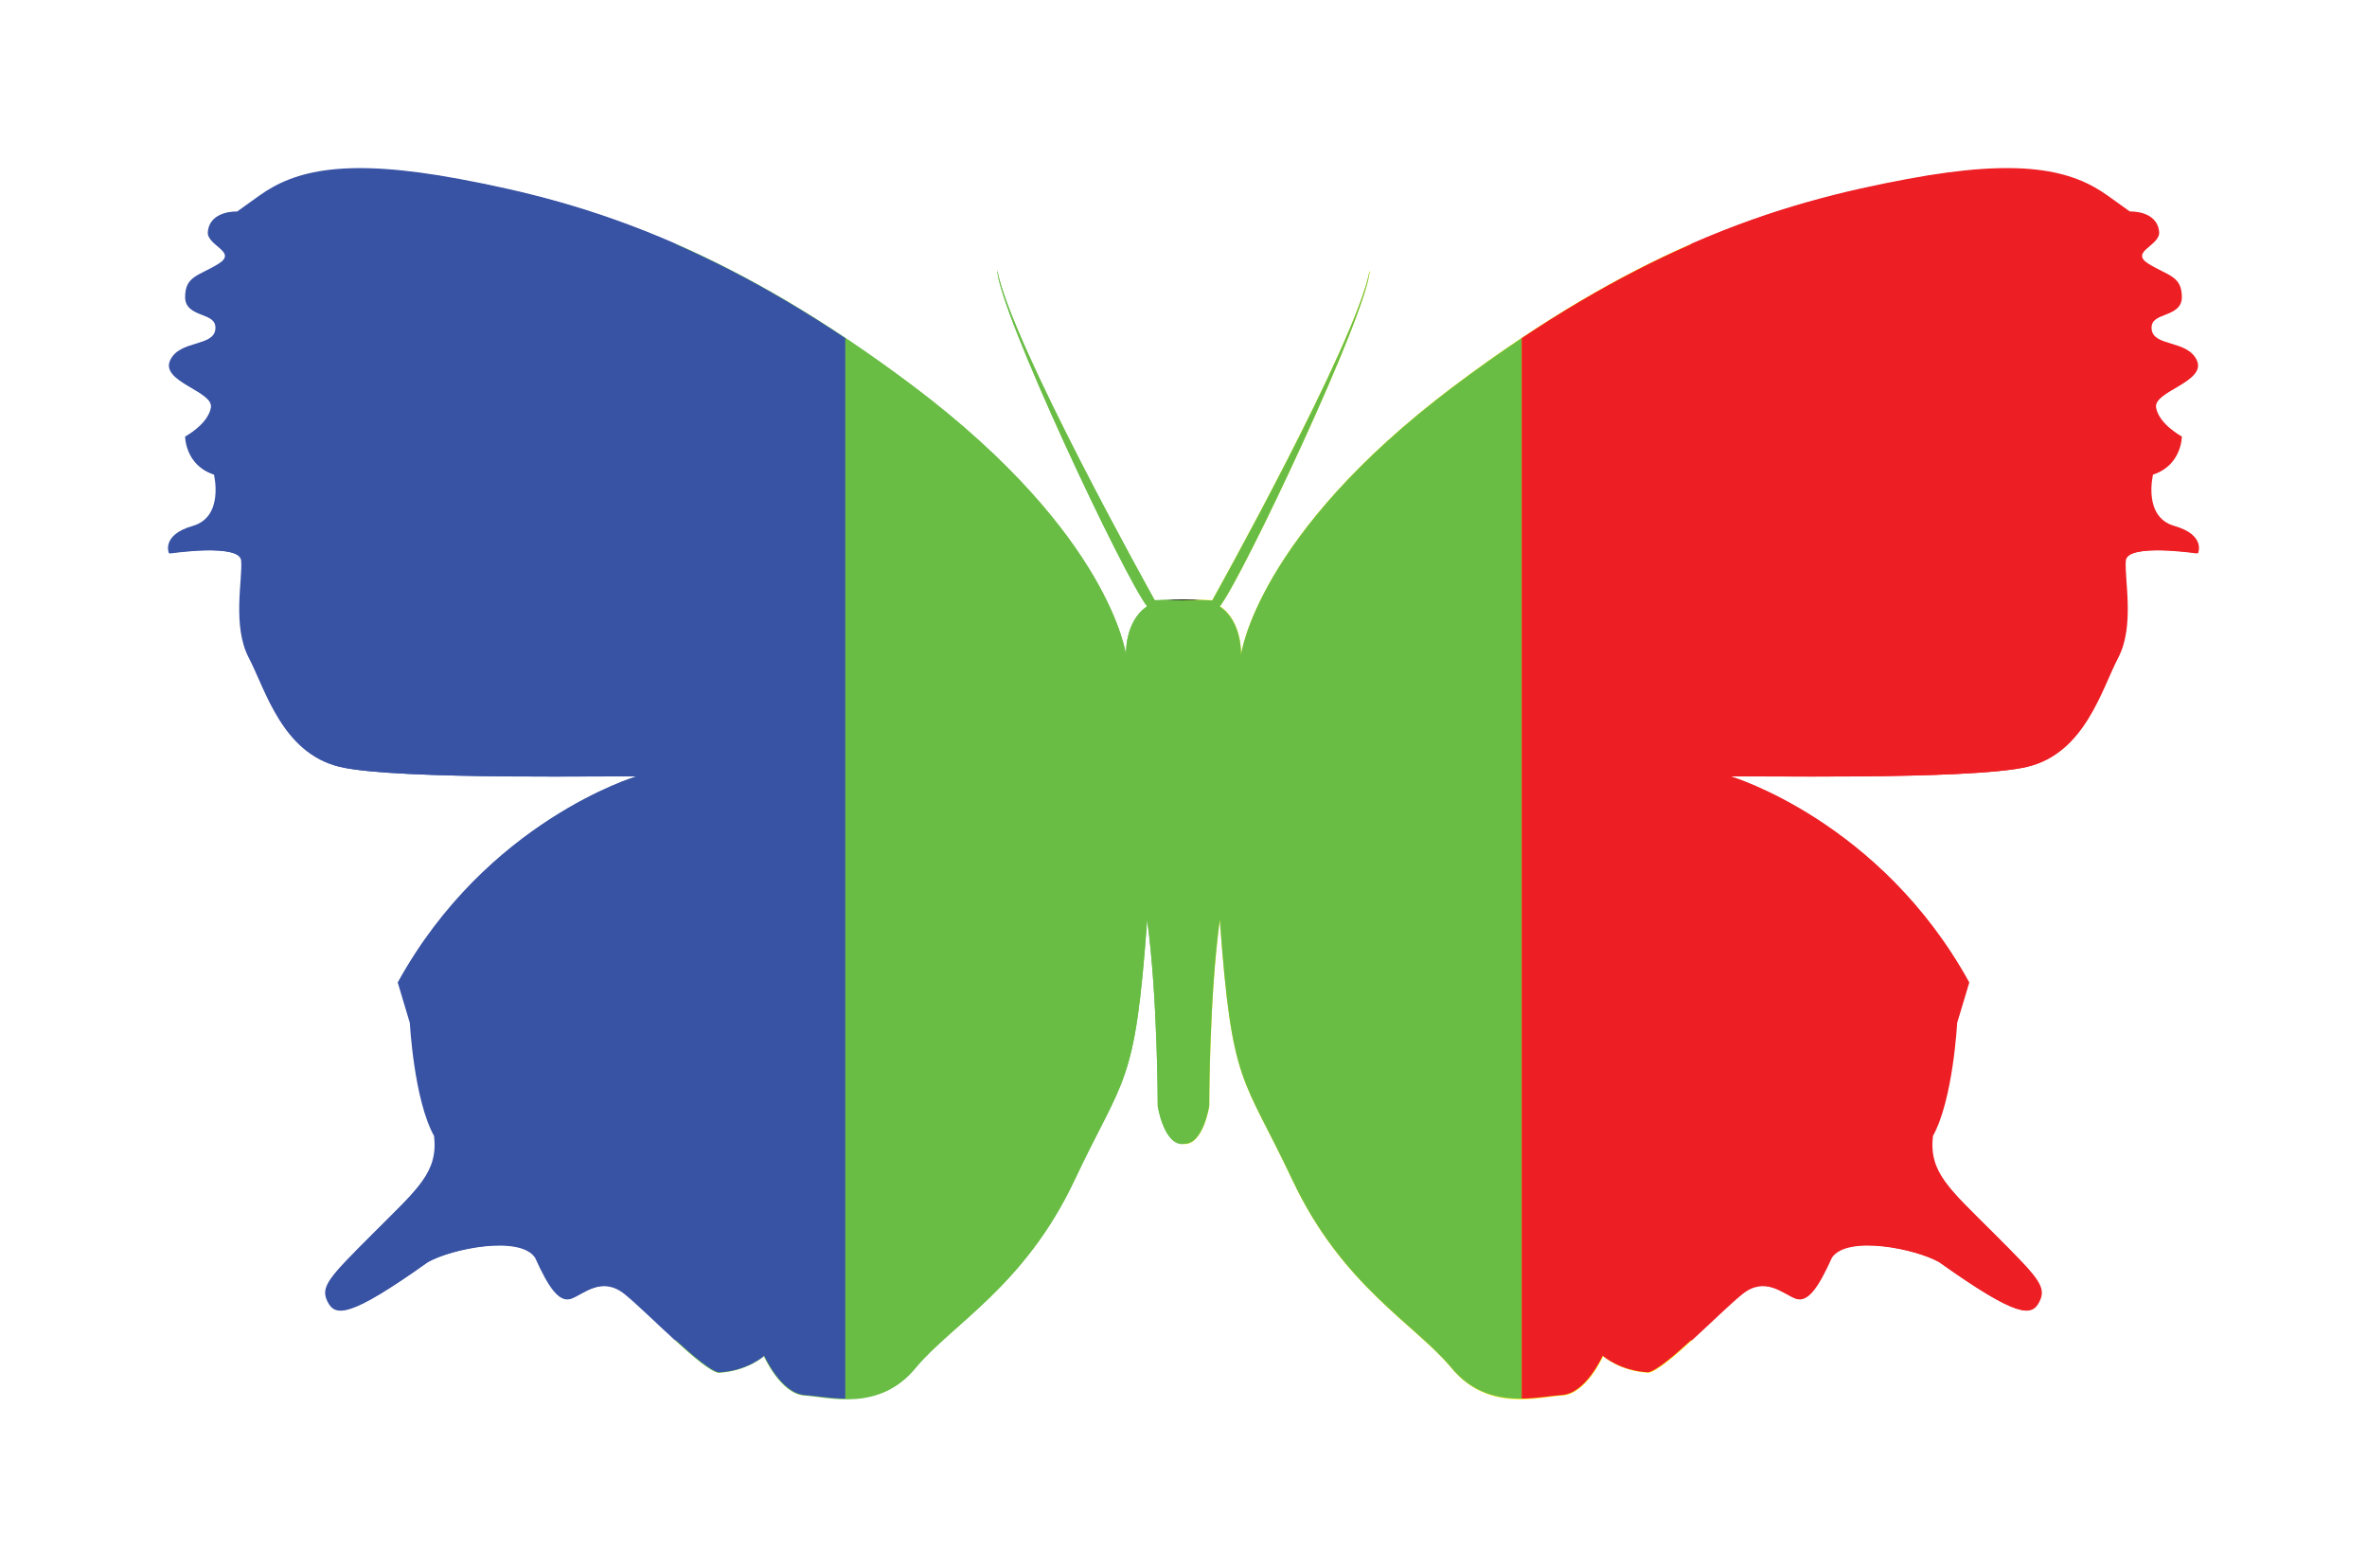
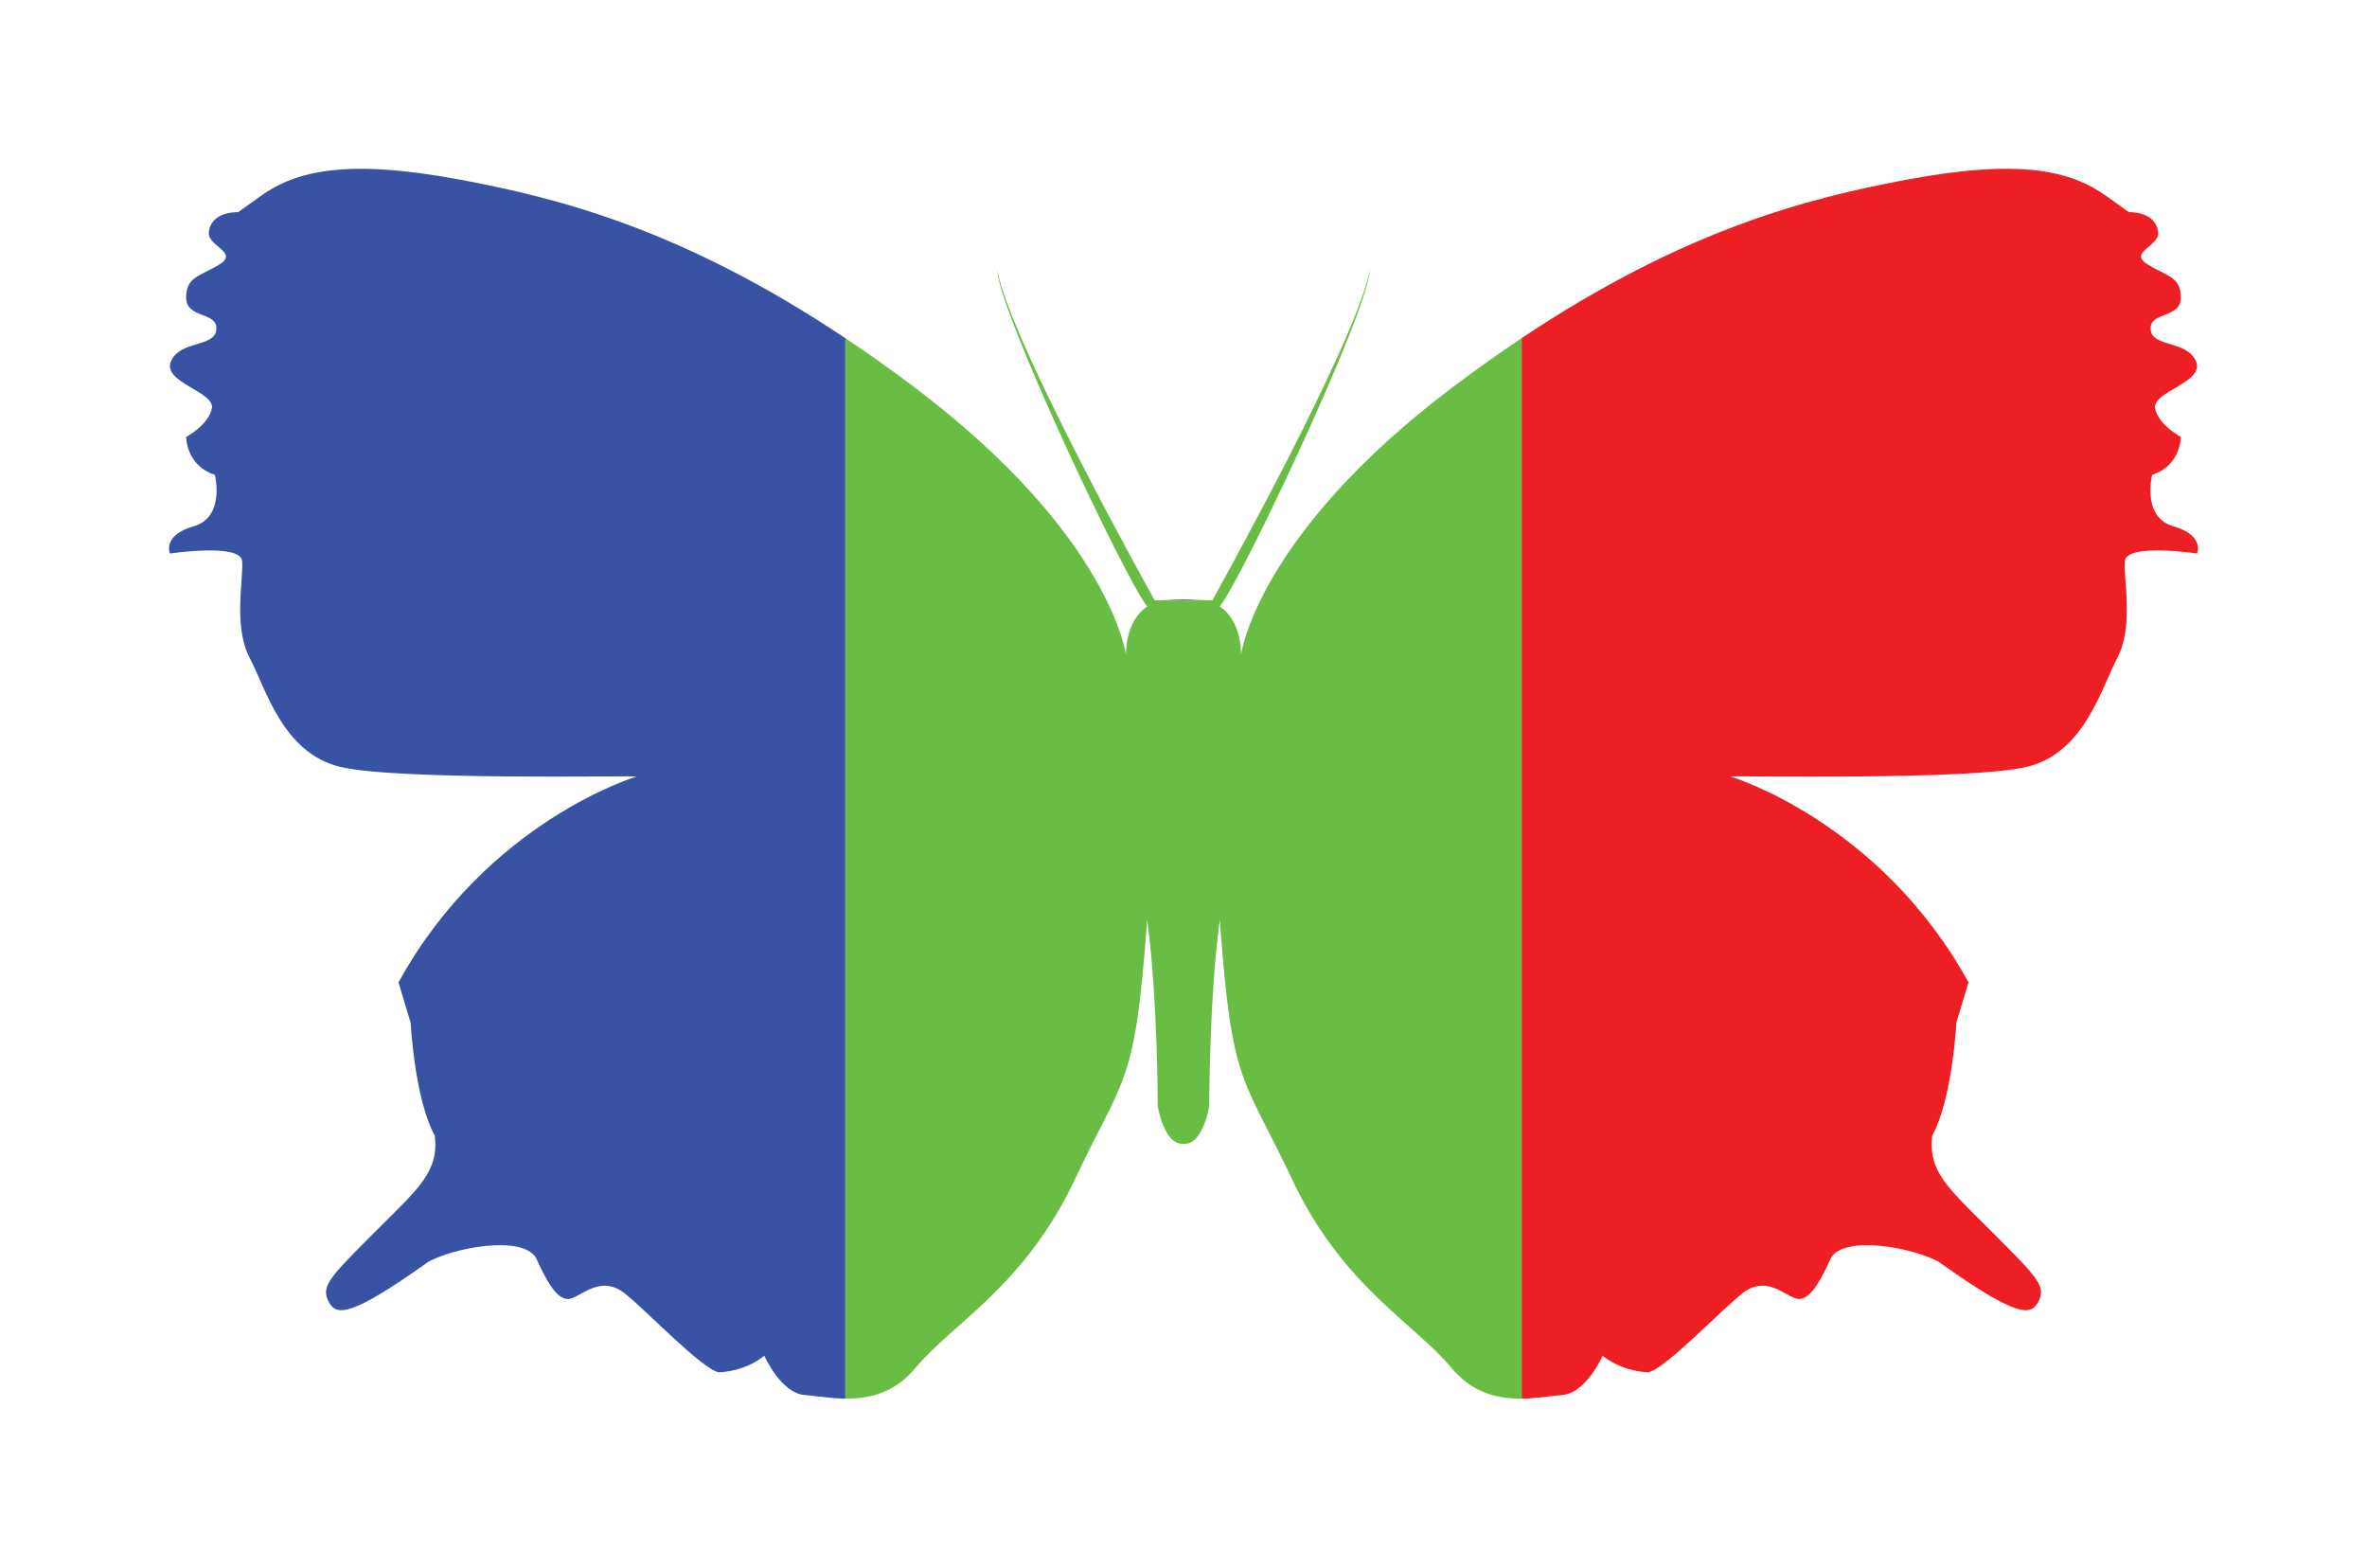
- <svg xmlns="http://www.w3.org/2000/svg" version="1.1" x="0px" y="0px" width="296px" height="196px" viewBox="0 0 296 196" enable-background="new 0 0 296 196" xml:space="preserve">
-   <g id="_x34_-color">
-     <g>
-       <path fill="#3953A4" d="M57.44,22.376c-14.211-2.651-20.534-1.126-25.01,2.083c-0.68,0.488-2.776,1.989-2.776,1.989    s-3.42-0.169-3.666,2.561c-0.152,1.697,3.791,2.461,1.331,3.979c-2.464,1.516-4.169,1.516-4.169,4.167    c0,2.653,3.977,1.708,3.785,3.979c-0.185,2.273-4.545,1.33-5.685,3.98c-1.132,2.651,5.5,3.788,5.121,5.873    c-0.382,2.083-3.221,3.599-3.221,3.599s0,3.6,3.6,4.736c0,0,1.324,5.305-2.654,6.443c-3.978,1.138-2.973,3.409-2.973,3.409    s8.846-1.326,9.036,0.946c0.19,2.276-1.139,8.15,0.947,12.125c2.083,3.979,4.167,11.935,11.366,13.645    c7.198,1.702,36.06,1.072,37.07,1.198c0,0-18.691,5.559-29.808,25.768c1.517,5.053,1.517,5.053,1.517,5.053    s0.504,9.598,3.032,14.146c0.508,4.546-2.021,6.566-7.578,12.125c-5.558,5.558-6.693,6.689-5.748,8.585    c0.951,1.895,2.653,2.085,12.503-4.924c3.031-1.705,11.558-3.409,13.454-0.569c1.705,3.79,3.029,5.684,4.543,5.117    c1.518-0.574,3.795-2.841,6.635-0.574c1.475,1.184,4.016,3.683,6.416,5.874V30.486C74.059,25.905,65.181,23.821,57.44,22.376z" />
-       <polygon points="148,74.966 148,74.966 148,74.966   " />
-       <path d="M148,75.046v-0.081l0,0c-0.833,0.001-1.665,0.022-2.322,0.081H148z" />
-       <path fill="#69BD45" d="M145.678,75.046c0.658-0.058,1.49-0.08,2.322-0.081c-1.801-0.004-3.599,0.081-3.599,0.081    s-18-32.207-19.704-41.298c0.189,5.114,15.913,38.455,18.755,42.056c-2.842,1.896-2.65,6.063-2.65,6.063    s-1.899-14.964-26.527-33.535c-11.213-8.453-21.038-14.018-29.769-17.847v137.202c2.225,2.032,4.328,3.799,5.329,3.979    c3.599-0.183,5.688-2.079,5.688-2.079s2.082,4.734,5.114,4.925c3.028,0.189,9.282,2.083,13.827-3.414    c4.549-5.494,13.641-10.23,19.896-23.493c6.251-13.263,7.576-11.555,9.093-32.583c1.325,9.661,1.325,23.302,1.325,23.302    s0.761,4.928,3.223,4.739V75.046H145.678z" />
-       <path d="M150.321,75.046c-0.658-0.058-1.49-0.08-2.321-0.081v0.081H150.321z" />
-       <path fill="#F6EC13" d="M155.199,81.868c0,0,0.189-4.167-2.653-6.063c2.843-3.601,18.568-36.941,18.759-42.056    c-1.706,9.091-19.706,41.298-19.706,41.298s-1.797-0.084-3.598-0.081l0,0c0.831,0.001,1.663,0.022,2.321,0.081H148v68.017    c2.461,0.188,3.221-4.739,3.221-4.739s0-13.641,1.324-23.302c1.519,21.028,2.843,19.32,9.094,32.583    c6.253,13.263,15.349,17.999,19.897,23.493c4.544,5.497,10.797,3.604,13.825,3.414c3.032-0.19,5.117-4.925,5.117-4.925    s2.085,1.896,5.687,2.079c1.002-0.181,3.108-1.95,5.332-3.982v-137.2c-8.731,3.829-18.559,9.395-29.773,17.848    C157.096,66.903,155.199,81.868,155.199,81.868z" />
-       <path fill="#ED1F24" d="M217.91,161.813c2.84-2.267,5.116,0,6.633,0.574c1.516,0.566,2.84-1.327,4.544-5.117    c1.896-2.84,10.423-1.136,13.452,0.569c9.851,7.009,11.556,6.818,12.504,4.924c0.946-1.896-0.189-3.027-5.748-8.585    c-5.559-5.559-8.085-7.579-7.577-12.125c2.528-4.549,3.031-14.146,3.031-14.146s0,0,1.518-5.053    c-11.115-20.209-29.807-25.768-29.807-25.768c1.009-0.125,29.869,0.504,37.068-1.198c7.199-1.71,9.283-9.665,11.366-13.645    c2.086-3.975,0.755-9.849,0.948-12.125c0.189-2.272,9.035-0.946,9.035-0.946s1.002-2.271-2.973-3.409    c-3.979-1.138-2.654-6.443-2.654-6.443c3.598-1.137,3.598-4.736,3.598-4.736s-2.839-1.515-3.22-3.599    c-0.378-2.085,6.251-3.222,5.119-5.873c-1.138-2.65-5.497-1.707-5.681-3.98c-0.192-2.271,3.781-1.326,3.781-3.979    c0-2.651-1.703-2.651-4.167-4.167c-2.46-1.518,1.481-2.282,1.328-3.979c-0.244-2.73-3.664-2.561-3.664-2.561    s-2.097-1.5-2.776-1.989c-4.478-3.209-10.8-4.734-25.01-2.083c-7.741,1.445-16.618,3.528-27.062,8.108v137.2    C213.897,165.493,216.436,162.997,217.91,161.813z" />
-     </g>
-   </g>
-   <g id="_x33_-color">
-     <g>
-       <path fill="#3953A4" d="M57.532,22.464c-14.198-2.649-20.513-1.125-24.984,2.081c-0.68,0.487-2.773,1.986-2.773,1.986    s-3.417-0.168-3.662,2.559c-0.152,1.694,3.787,2.458,1.33,3.974c-2.462,1.515-4.166,1.515-4.166,4.163    c0,2.65,3.974,1.707,3.781,3.975c-0.185,2.271-4.54,1.328-5.679,3.976c-1.13,2.648,5.494,3.784,5.115,5.868    c-0.38,2.081-3.217,3.595-3.217,3.595s0,3.596,3.596,4.731c0,0,1.323,5.3-2.651,6.436c-3.973,1.137-2.969,3.407-2.969,3.407    s8.836-1.325,9.026,0.944c0.19,2.273-1.138,8.142,0.946,12.112c2.08,3.976,4.164,11.923,11.354,13.63    c7.191,1.699,36.023,1.071,37.033,1.198c0,0-18.672,5.552-29.778,25.741c1.516,5.047,1.516,5.047,1.516,5.047    s0.504,9.587,3.029,14.132c0.506,4.542-2.02,6.561-7.571,12.112c-5.552,5.553-6.686,6.684-5.742,8.578    c0.949,1.893,2.65,2.082,12.49-4.92c3.027-1.702,11.546-3.405,13.44-0.568c1.702,3.785,3.026,5.678,4.539,5.112    c1.515-0.573,3.791-2.839,6.627-0.573c2.839,2.278,9.654,9.468,11.733,9.843c3.596-0.183,5.682-2.079,5.682-2.079    s2.079,4.731,5.108,4.922c1.244,0.079,3.042,0.421,5.032,0.445V42.289C85.44,28.748,70.021,24.795,57.532,22.464z" />
-       <path d="M150.319,75.082c-0.657-0.06-1.489-0.082-2.319-0.084c-0.832,0.003-1.663,0.024-2.32,0.084H150.319z" />
-       <path fill="#69BD45" d="M155.191,81.894c0,0,0.189-4.163-2.649-6.057c2.839-3.597,18.55-36.903,18.739-42.013    c-1.704,9.082-19.687,41.258-19.687,41.258S149.8,74.995,148,74.998c0.831,0.003,1.662,0.024,2.319,0.084h-4.639    c0.657-0.06,1.488-0.082,2.32-0.084c-1.8-0.003-3.595,0.084-3.595,0.084s-17.982-32.177-19.684-41.258    c0.189,5.11,15.897,38.416,18.736,42.013c-2.839,1.895-2.648,6.057-2.648,6.057s-1.896-14.95-26.5-33.501    c-2.961-2.232-5.82-4.253-8.593-6.104V174.89c2.852,0.031,6.107-0.62,8.781-3.854c4.545-5.49,13.627-10.222,19.876-23.471    c6.244-13.249,7.567-11.543,9.083-32.55c1.323,9.652,1.323,23.278,1.323,23.278s0.76,4.924,3.22,4.733    c2.459,0.19,3.218-4.733,3.218-4.733s0-13.626,1.324-23.278c1.516,21.007,2.839,19.301,9.084,32.55    c6.246,13.249,15.332,17.98,19.878,23.471c2.673,3.234,5.933,3.888,8.785,3.854V42.284c-2.775,1.853-5.637,3.875-8.6,6.109    C157.086,66.944,155.191,81.894,155.191,81.894z" />
-       <path fill="#ED1F24" d="M195.313,174.444c3.03-0.19,5.11-4.922,5.11-4.922s2.085,1.896,5.684,2.079    c2.078-0.375,8.892-7.564,11.731-9.843c2.838-2.266,5.11,0,6.626,0.573c1.515,0.565,2.837-1.327,4.54-5.112    c1.894-2.837,10.411-1.134,13.438,0.568c9.841,7.002,11.543,6.812,12.49,4.92c0.946-1.895-0.189-3.025-5.741-8.578    c-5.552-5.552-8.076-7.57-7.569-12.112c2.525-4.545,3.027-14.132,3.027-14.132s0,0,1.517-5.047    c-11.105-20.188-29.775-25.741-29.775-25.741c1.007-0.126,29.839,0.501,37.03-1.198c7.191-1.707,9.273-9.654,11.354-13.63    c2.084-3.97,0.755-9.839,0.946-12.112c0.189-2.27,9.027-0.944,9.027-0.944s1-2.27-2.971-3.407c-3.976-1.136-2.65-6.436-2.65-6.436    c3.594-1.135,3.594-4.731,3.594-4.731s-2.837-1.515-3.216-3.595c-0.378-2.084,6.243-3.219,5.113-5.868    c-1.137-2.648-5.491-1.705-5.676-3.976c-0.192-2.268,3.778-1.325,3.778-3.975c0-2.648-1.703-2.648-4.163-4.163    c-2.457-1.516,1.479-2.28,1.326-3.974c-0.244-2.727-3.66-2.559-3.66-2.559s-2.094-1.499-2.774-1.986    c-4.472-3.207-10.788-4.73-24.983-2.081c-12.487,2.332-27.902,6.283-48.178,19.82V174.89    C192.276,174.865,194.072,174.523,195.313,174.444z" />
-     </g>
-   </g>
-   <g id="_x35_-color" display="none">
-     <g display="inline">
-       <path fill="#3953A4" d="M80.253,52.295c-10.019-1.869-14.476-0.794-17.631,1.469c-0.479,0.344-1.957,1.402-1.957,1.402    s-2.411-0.119-2.584,1.805c-0.107,1.196,2.672,1.735,0.938,2.805c-1.737,1.069-2.939,1.069-2.939,2.938    c0,1.87,2.804,1.205,2.668,2.805c-0.13,1.603-3.204,0.938-4.007,2.806c-0.798,1.869,3.877,2.67,3.609,4.14    c-0.269,1.469-2.27,2.537-2.27,2.537s0,2.538,2.538,3.339c0,0,0.934,3.74-1.871,4.542c-2.804,0.802-2.095,2.404-2.095,2.404    s6.236-0.935,6.37,0.667c0.134,1.604-0.803,5.746,0.667,8.547c1.468,2.806,2.938,8.414,8.013,9.619    c3.472,0.819,14.09,0.873,20.68,0.852V54.701C86.711,53.595,83.354,52.873,80.253,52.295z" />
-       <path fill="#3953A4" d="M74.82,123.128c1.07,3.562,1.07,3.562,1.07,3.562s0.355,6.766,2.138,9.973    c0.357,3.205-1.425,4.63-5.343,8.548c-3.918,3.918-4.718,4.716-4.052,6.053c0.67,1.336,1.87,1.47,8.814-3.472    c2.136-1.201,8.148-2.403,9.484-0.401c1.201,2.672,2.135,4.007,3.203,3.608c0.078-0.03,0.165-0.074,0.247-0.117v-43.442    C85.846,109.979,79.42,114.765,74.82,123.128z" />
-       <path fill="#6FCCDD" d="M120.32,70.593c-11.99-9.039-21.748-13.425-29.939-15.892v50.269c3.042-0.011,5.228-0.034,5.453-0.007    c0,0-2.263,0.688-5.453,2.476v43.442c1.063-0.514,2.574-1.77,4.43-0.288c2.004,1.608,6.812,6.682,8.28,6.946    c2.538-0.129,4.01-1.467,4.01-1.467s1.467,3.339,3.605,3.473c2.135,0.134,6.543,1.469,9.748-2.406    c1.429-1.729,3.498-3.352,5.739-5.446V75.447C124.472,73.88,122.528,72.258,120.32,70.593z" />
-       <path fill="#69BD45" d="M149.17,94.234c0,0,0.134-2.938-1.87-4.274c2.004-2.539,13.09-26.042,13.224-29.648    c-1.202,6.409-13.892,29.114-13.892,29.114s-1.267-0.06-2.537-0.057c0.586,0.001,1.173,0.016,1.637,0.057h-3.274    c0.464-0.041,1.05-0.056,1.637-0.057c-1.27-0.003-2.537,0.057-2.537,0.057s-12.689-22.705-13.891-29.114    c0.134,3.606,11.218,27.109,13.222,29.648c-2.003,1.337-1.869,4.274-1.869,4.274s-1.025-8.038-12.828-18.787v76.246    c2.787-2.603,5.843-5.935,8.287-11.116c4.406-9.35,5.34-8.146,6.41-22.97c0.934,6.812,0.934,16.427,0.934,16.427    s0.536,3.475,2.272,3.341c1.735,0.134,2.271-3.341,2.271-3.341s0-9.615,0.934-16.427c1.07,14.824,2.004,13.62,6.41,22.97    c2.445,5.186,5.504,8.518,8.292,11.122V75.441C150.192,86.193,149.17,94.234,149.17,94.234z" />
-       <path d="M145.731,89.425c-0.464-0.041-1.051-0.056-1.637-0.057c-0.587,0.001-1.173,0.016-1.637,0.057H145.731z" />
-       <path fill="#F6EC13" d="M162.002,75.441v76.257c2.242,2.091,4.307,3.715,5.735,5.44c3.203,3.875,7.611,2.54,9.746,2.406    c2.138-0.134,3.606-3.473,3.606-3.473s1.471,1.338,4.01,1.467c1.467-0.265,6.275-5.338,8.279-6.946    c1.857-1.484,3.368-0.224,4.432,0.29v-43.444c-3.189-1.788-5.454-2.476-5.454-2.476c0.225-0.027,2.413-0.004,5.454,0.007V54.699    c-8.19,2.468-17.949,6.854-29.941,15.894C165.664,72.256,163.722,73.877,162.002,75.441z" />
-       <path fill="#ED1F24" d="M218.488,104.118c5.075-1.205,6.544-6.813,8.013-9.619c1.471-2.802,0.532-6.943,0.668-8.547    c0.134-1.602,6.37-0.667,6.37-0.667s0.706-1.602-2.096-2.404c-2.806-0.802-1.871-4.542-1.871-4.542    c2.536-0.801,2.536-3.339,2.536-3.339s-2.002-1.068-2.27-2.537c-0.267-1.47,4.406-2.271,3.608-4.14    c-0.802-1.869-3.875-1.204-4.005-2.806c-0.136-1.6,2.666-0.935,2.666-2.805c0-1.869-1.201-1.869-2.938-2.938    c-1.734-1.07,1.044-1.609,0.936-2.805c-0.172-1.924-2.583-1.805-2.583-1.805s-1.478-1.058-1.957-1.402    c-3.156-2.263-7.613-3.338-17.631-1.469c-3.1,0.578-6.455,1.3-10.125,2.404v50.271    C204.401,104.991,215.016,104.938,218.488,104.118z" />
-       <path fill="#ED1F24" d="M198.055,150.998c1.068,0.398,2.002-0.937,3.203-3.608c1.337-2.002,7.348-0.8,9.483,0.401    c6.944,4.941,8.146,4.808,8.814,3.472c0.667-1.337-0.134-2.135-4.052-6.053s-5.699-5.343-5.342-8.548    c1.782-3.207,2.137-9.973,2.137-9.973s0,0,1.07-3.562c-4.6-8.363-11.022-13.147-15.559-15.689v43.444    C197.894,150.924,197.979,150.968,198.055,150.998z" />
-     </g>
+ <svg xmlns="http://www.w3.org/2000/svg" version="1.1" id="_x33_-color" x="0px" y="0px" width="296px" height="196px" viewBox="0 0 296 196" enable-background="new 0 0 296 196" xml:space="preserve">
+   <g>
+     <path fill="#3953A4" d="M57.532,22.464c-14.198-2.649-20.513-1.125-24.984,2.081c-0.68,0.487-2.773,1.986-2.773,1.986   s-3.417-0.168-3.662,2.559c-0.152,1.694,3.787,2.458,1.33,3.974c-2.462,1.515-4.166,1.515-4.166,4.163   c0,2.65,3.974,1.707,3.781,3.975c-0.185,2.271-4.54,1.328-5.679,3.976c-1.13,2.648,5.494,3.784,5.115,5.868   c-0.38,2.081-3.217,3.595-3.217,3.595s0,3.596,3.596,4.731c0,0,1.323,5.3-2.651,6.436c-3.973,1.137-2.969,3.407-2.969,3.407   s8.836-1.325,9.026,0.944c0.19,2.273-1.138,8.142,0.946,12.112c2.08,3.976,4.164,11.923,11.354,13.63   c7.191,1.699,36.023,1.071,37.033,1.198c0,0-18.672,5.552-29.778,25.741c1.516,5.047,1.516,5.047,1.516,5.047   s0.504,9.587,3.029,14.132c0.506,4.542-2.02,6.561-7.571,12.112c-5.552,5.553-6.686,6.684-5.742,8.578   c0.949,1.893,2.65,2.082,12.49-4.92c3.027-1.702,11.546-3.405,13.44-0.568c1.702,3.785,3.026,5.678,4.539,5.112   c1.515-0.573,3.791-2.839,6.627-0.573c2.839,2.278,9.654,9.468,11.733,9.843c3.596-0.183,5.682-2.079,5.682-2.079   s2.079,4.731,5.108,4.922c1.244,0.079,3.042,0.421,5.032,0.445V42.289C85.44,28.748,70.021,24.795,57.532,22.464z" />
+     <path d="M150.319,75.082c-0.657-0.06-1.489-0.082-2.319-0.084c-0.832,0.003-1.663,0.024-2.32,0.084H150.319z" />
+     <path fill="#69BD45" d="M155.191,81.894c0,0,0.189-4.163-2.649-6.057c2.839-3.597,18.55-36.903,18.739-42.013   c-1.704,9.082-19.687,41.258-19.687,41.258S149.8,74.995,148,74.998c0.831,0.003,1.662,0.024,2.319,0.084h-4.639   c0.657-0.06,1.488-0.082,2.32-0.084c-1.8-0.003-3.595,0.084-3.595,0.084s-17.982-32.177-19.684-41.258   c0.189,5.11,15.897,38.416,18.736,42.013c-2.839,1.895-2.648,6.057-2.648,6.057s-1.896-14.95-26.5-33.501   c-2.961-2.232-5.82-4.253-8.593-6.104V174.89c2.852,0.031,6.107-0.62,8.781-3.854c4.545-5.49,13.627-10.222,19.876-23.471   c6.244-13.249,7.567-11.543,9.083-32.55c1.323,9.652,1.323,23.278,1.323,23.278s0.76,4.924,3.22,4.733   c2.459,0.19,3.218-4.733,3.218-4.733s0-13.626,1.324-23.278c1.516,21.007,2.839,19.301,9.084,32.55   c6.246,13.249,15.332,17.98,19.878,23.471c2.673,3.234,5.933,3.888,8.785,3.854V42.284c-2.775,1.853-5.637,3.875-8.6,6.109   C157.086,66.944,155.191,81.894,155.191,81.894z" />
+     <path fill="#ED1F24" d="M195.313,174.444c3.03-0.19,5.11-4.922,5.11-4.922s2.085,1.896,5.684,2.079   c2.078-0.375,8.892-7.564,11.731-9.843c2.838-2.266,5.11,0,6.626,0.573c1.515,0.565,2.837-1.327,4.54-5.112   c1.894-2.837,10.411-1.134,13.438,0.568c9.841,7.002,11.543,6.812,12.49,4.92c0.946-1.895-0.189-3.025-5.741-8.578   c-5.552-5.552-8.076-7.57-7.569-12.112c2.525-4.545,3.027-14.132,3.027-14.132s0,0,1.517-5.047   c-11.105-20.188-29.775-25.741-29.775-25.741c1.007-0.126,29.839,0.501,37.03-1.198c7.191-1.707,9.273-9.654,11.354-13.63   c2.084-3.97,0.755-9.839,0.946-12.112c0.189-2.27,9.027-0.944,9.027-0.944s1-2.27-2.971-3.407c-3.976-1.136-2.65-6.436-2.65-6.436   c3.594-1.135,3.594-4.731,3.594-4.731s-2.837-1.515-3.216-3.595c-0.378-2.084,6.243-3.219,5.113-5.868   c-1.137-2.648-5.491-1.705-5.676-3.976c-0.192-2.268,3.778-1.325,3.778-3.975c0-2.648-1.703-2.648-4.163-4.163   c-2.457-1.516,1.479-2.28,1.326-3.974c-0.244-2.727-3.66-2.559-3.66-2.559s-2.094-1.499-2.774-1.986   c-4.472-3.207-10.788-4.73-24.983-2.081c-12.487,2.332-27.902,6.283-48.178,19.82V174.89   C192.276,174.865,194.072,174.523,195.313,174.444z" />
  </g>
</svg>
